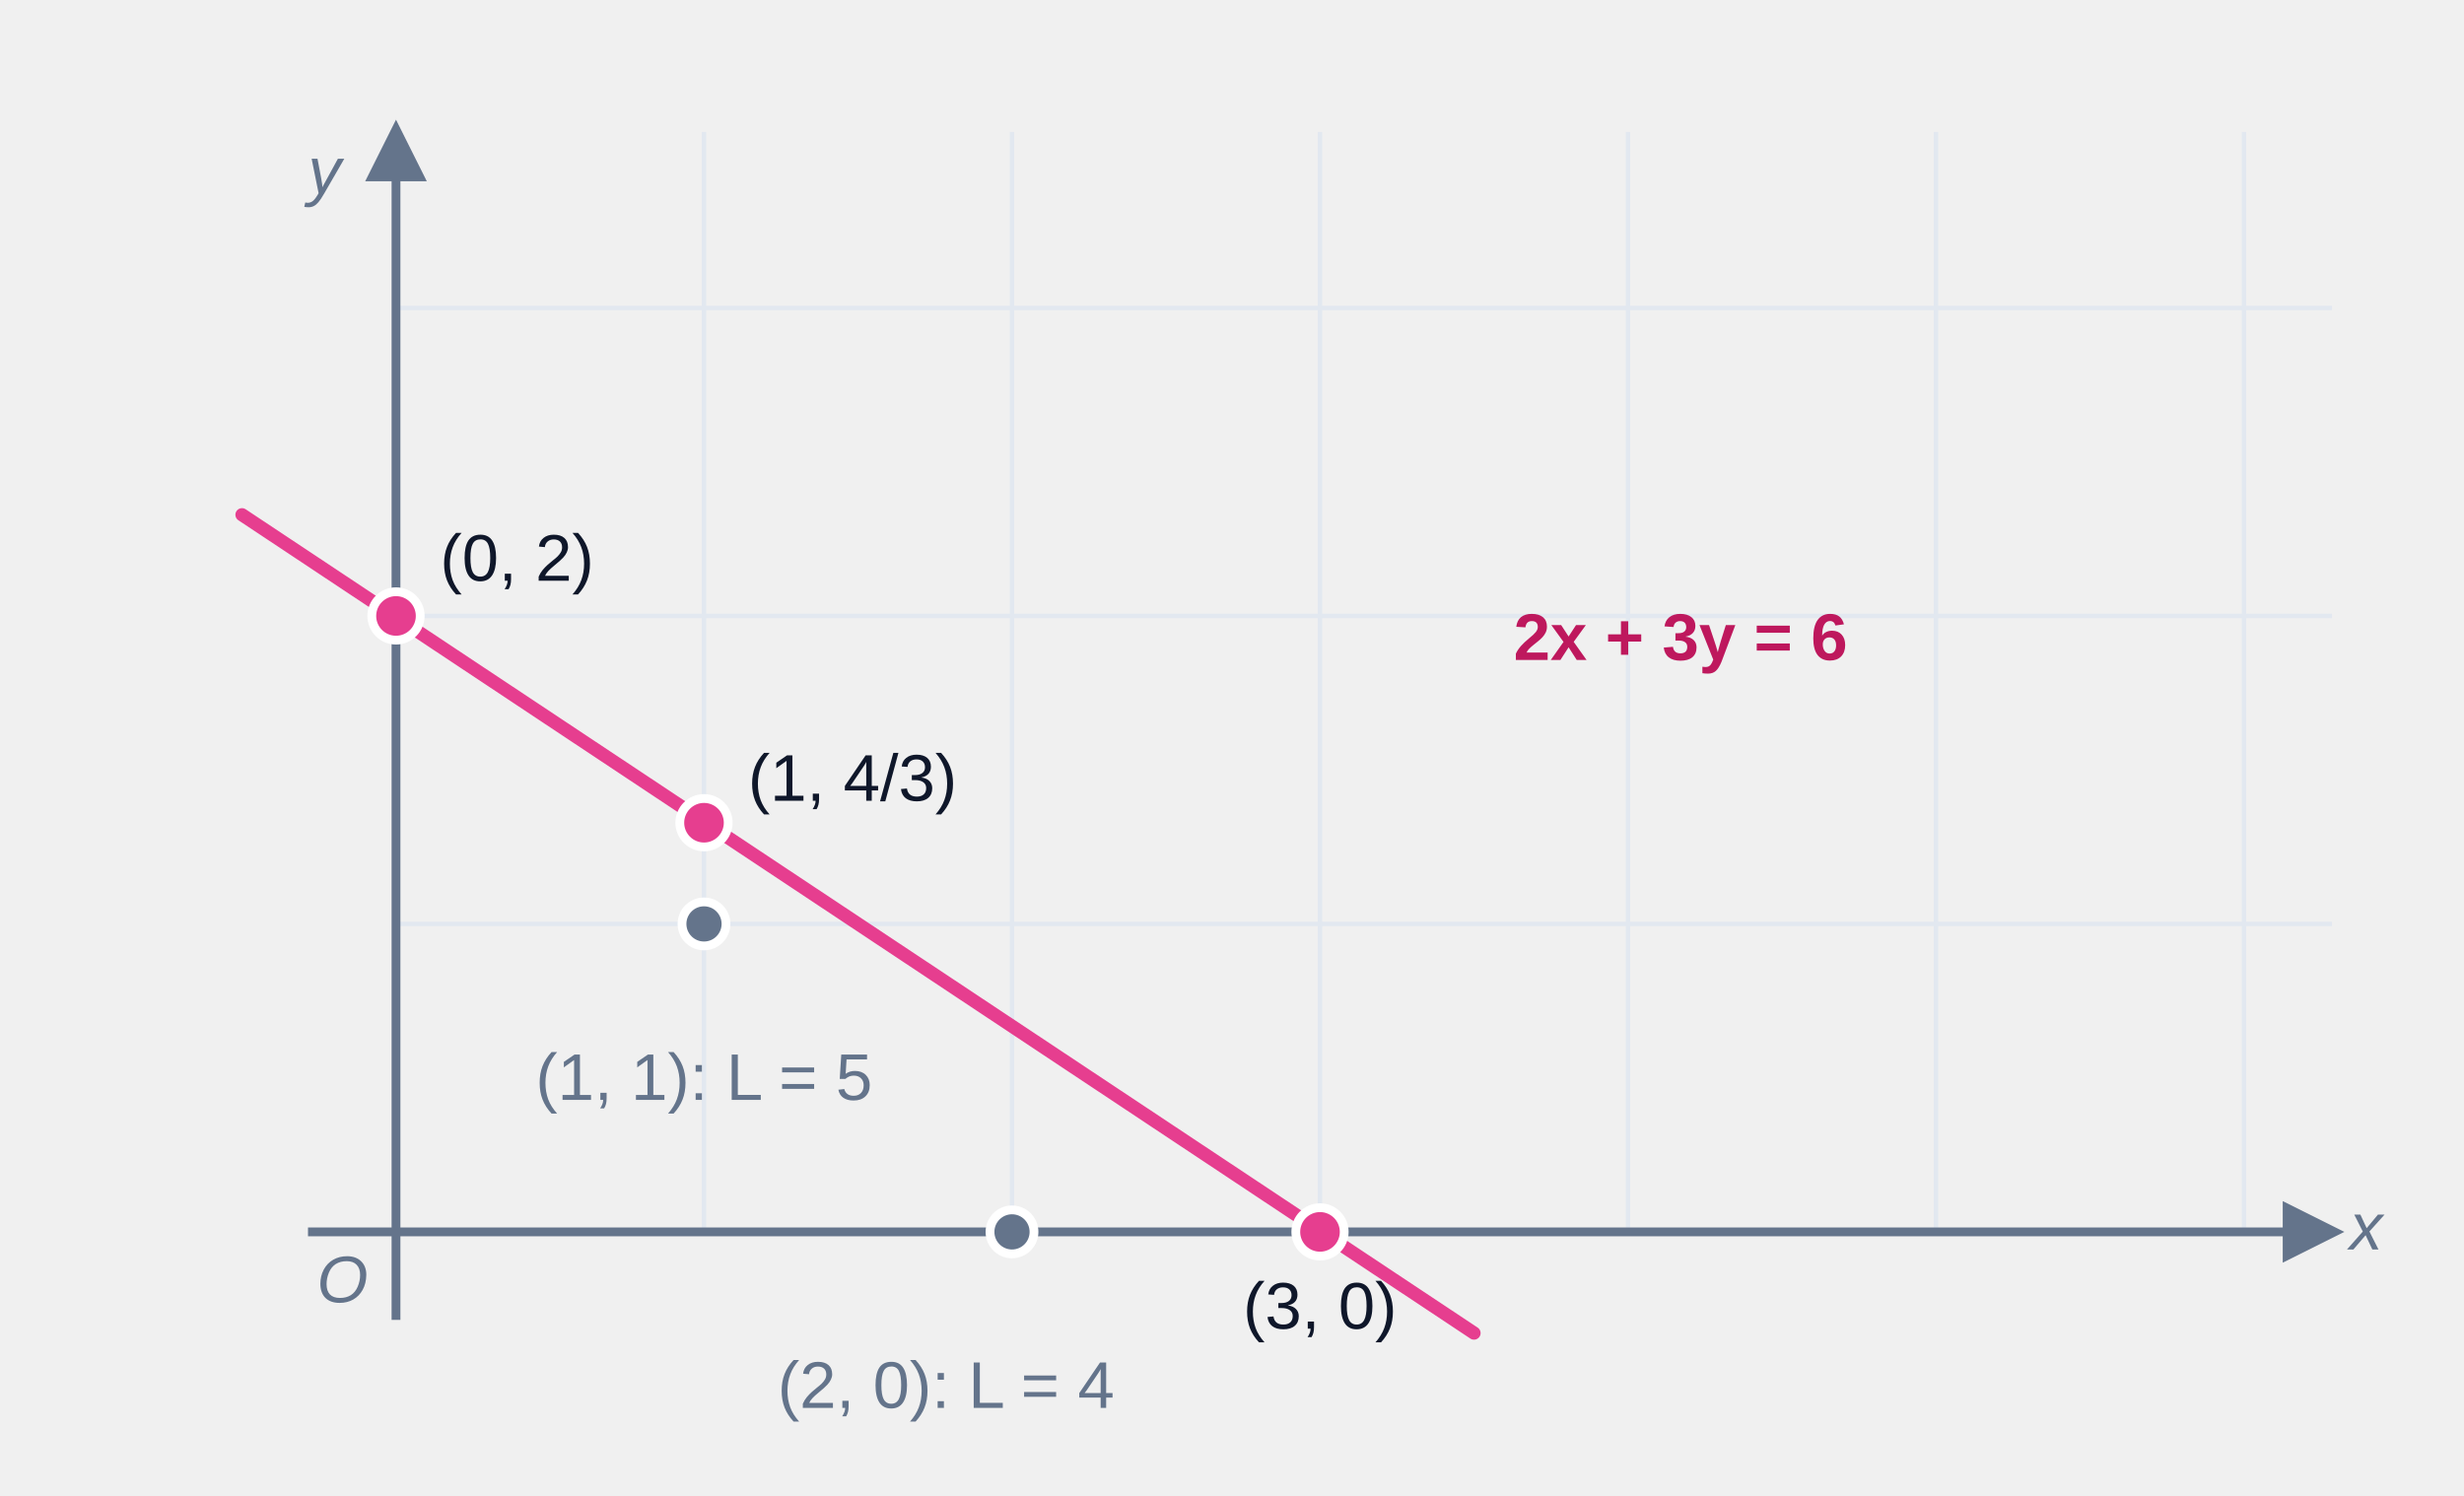
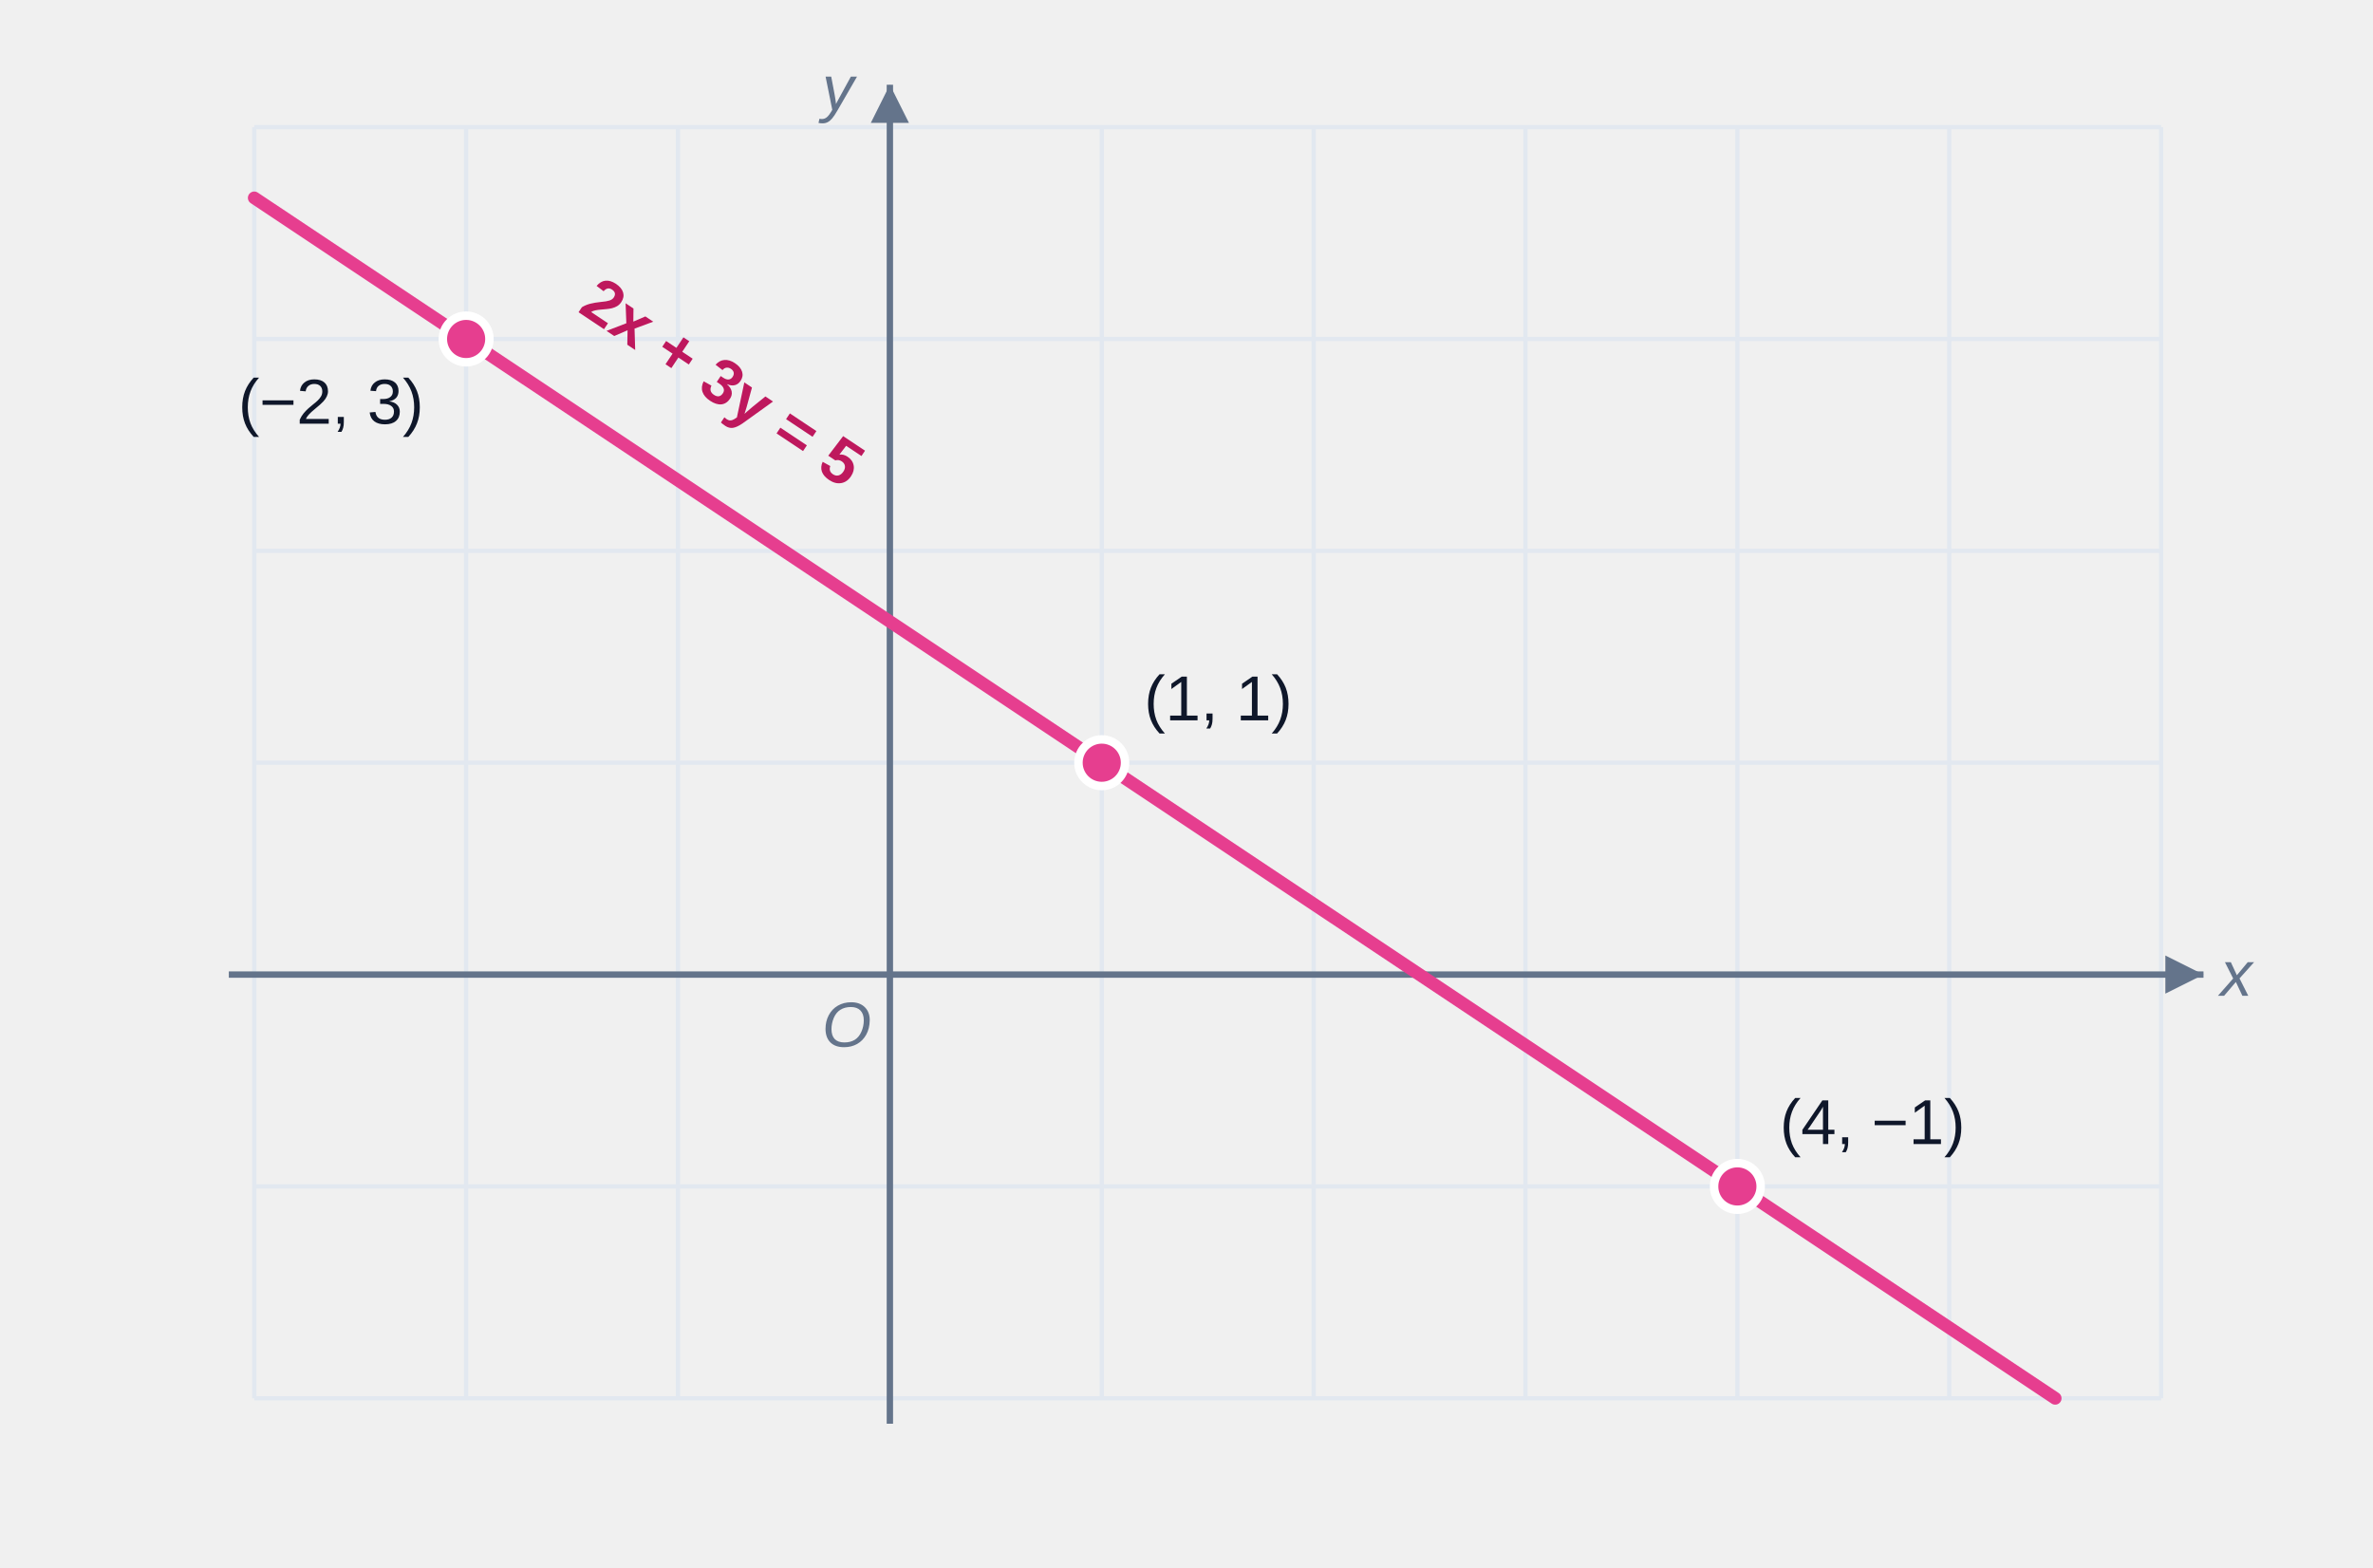
- <svg xmlns="http://www.w3.org/2000/svg" viewBox="0 0 560 340" font-family="'Segoe UI',Arial,sans-serif" font-size="15">
+ <svg xmlns="http://www.w3.org/2000/svg" viewBox="0 0 560 370" font-family="'Segoe UI',Arial,sans-serif" font-size="15">
  <defs>
-     <marker id="ah-slate" viewBox="0 0 10 10" refX="8" refY="5" markerWidth="7" markerHeight="7" orient="auto">
+     <marker id="ah-64748b" viewBox="0 0 10 10" refX="10" refY="5" markerWidth="6" markerHeight="6" markerUnits="strokeWidth" orient="auto-start-reverse">
      <path d="M0,0 L10,5 L0,10 z" fill="#64748b" />
+     </marker>
+     <marker id="ah-e63e8f" viewBox="0 0 10 10" refX="10" refY="5" markerWidth="6" markerHeight="6" markerUnits="strokeWidth" orient="auto-start-reverse">
+       <path d="M0,0 L10,5 L0,10 z" fill="#e63e8f" />
+     </marker>
+     <marker id="ah-2563eb" viewBox="0 0 10 10" refX="10" refY="5" markerWidth="6" markerHeight="6" markerUnits="strokeWidth" orient="auto-start-reverse">
+       <path d="M0,0 L10,5 L0,10 z" fill="#2563eb" />
+     </marker>
+     <marker id="ah-059669" viewBox="0 0 10 10" refX="10" refY="5" markerWidth="6" markerHeight="6" markerUnits="strokeWidth" orient="auto-start-reverse">
+       <path d="M0,0 L10,5 L0,10 z" fill="#059669" />
+     </marker>
+     <marker id="ah-d97706" viewBox="0 0 10 10" refX="10" refY="5" markerWidth="6" markerHeight="6" markerUnits="strokeWidth" orient="auto-start-reverse">
+       <path d="M0,0 L10,5 L0,10 z" fill="#d97706" />
    </marker>
  </defs>
  <g stroke="#e2e8f0" stroke-width="1">
-     <line x1="160" y1="30" x2="160" y2="280" />
-     <line x1="230" y1="30" x2="230" y2="280" />
-     <line x1="300" y1="30" x2="300" y2="280" />
-     <line x1="370" y1="30" x2="370" y2="280" />
-     <line x1="440" y1="30" x2="440" y2="280" />
-     <line x1="510" y1="30" x2="510" y2="280" />
-     <line x1="90" y1="210" x2="530" y2="210" />
-     <line x1="90" y1="140" x2="530" y2="140" />
-     <line x1="90" y1="70" x2="530" y2="70" />
+     <line x1="60.0" y1="30" x2="60.0" y2="330" />
+     <line x1="110.0" y1="30" x2="110.0" y2="330" />
+     <line x1="160.0" y1="30" x2="160.0" y2="330" />
+     <line x1="260.0" y1="30" x2="260.0" y2="330" />
+     <line x1="310.0" y1="30" x2="310.0" y2="330" />
+     <line x1="360.0" y1="30" x2="360.0" y2="330" />
+     <line x1="410.0" y1="30" x2="410.0" y2="330" />
+     <line x1="460.0" y1="30" x2="460.0" y2="330" />
+     <line x1="510.0" y1="30" x2="510.0" y2="330" />
+     <line x1="60" y1="330.0" x2="510" y2="330.0" />
+     <line x1="60" y1="280.0" x2="510" y2="280.0" />
+     <line x1="60" y1="180.0" x2="510" y2="180.0" />
+     <line x1="60" y1="130.0" x2="510" y2="130.0" />
+     <line x1="60" y1="80.0" x2="510" y2="80.0" />
+     <line x1="60" y1="30.0" x2="510" y2="30.0" />
  </g>
-   <line x1="70" y1="280" x2="530" y2="280" stroke="#64748b" stroke-width="2" marker-end="url(#ah-slate)" />
-   <line x1="90" y1="300" x2="90" y2="30" stroke="#64748b" stroke-width="2" marker-end="url(#ah-slate)" />
-   <text x="534" y="284" fill="#64748b" font-style="italic">x</text>
-   <text x="70" y="44" fill="#64748b" font-style="italic">y</text>
-   <text x="72" y="296" fill="#64748b" font-style="italic">O</text>
-   <line x1="55" y1="117" x2="335" y2="303" stroke="#e63e8f" stroke-width="3" stroke-linecap="round" />
-   <text x="344" y="150" fill="#be185d" font-weight="bold">2x + 3y = 6</text>
-   <circle cx="90" cy="140" r="5.5" fill="#e63e8f" stroke="#ffffff" stroke-width="2" />
-   <text x="100" y="132" fill="#0f172a">(0, 2)</text>
-   <circle cx="300" cy="280" r="5.5" fill="#e63e8f" stroke="#ffffff" stroke-width="2" />
-   <text x="300" y="302" text-anchor="middle" fill="#0f172a">(3, 0)</text>
-   <circle cx="160" cy="187" r="5.5" fill="#e63e8f" stroke="#ffffff" stroke-width="2" />
-   <text x="170" y="182" fill="#0f172a">(1, 4/3)</text>
-   <circle cx="160" cy="210" r="5" fill="#64748b" stroke="#ffffff" stroke-width="2" />
-   <text x="160" y="250" text-anchor="middle" fill="#64748b">(1, 1): L = 5</text>
-   <circle cx="230" cy="280" r="5" fill="#64748b" stroke="#ffffff" stroke-width="2" />
-   <text x="215" y="320" text-anchor="middle" fill="#64748b">(2, 0): L = 4</text>
+   <line x1="54" y1="230.0" x2="520" y2="230.0" stroke="#64748b" stroke-width="1.5" marker-end="url(#ah-64748b)" />
+   <line x1="210.0" y1="336" x2="210.0" y2="20" stroke="#64748b" stroke-width="1.5" marker-end="url(#ah-64748b)" />
+   <text x="524" y="235.0" fill="#64748b" font-style="italic">x</text>
+   <text x="194.0" y="26" fill="#64748b" font-style="italic">y</text>
+   <text x="194.0" y="247.0" fill="#64748b" font-style="italic">O</text>
+   <line x1="60.0" y1="46.7" x2="485.0" y2="330.0" stroke="#e63e8f" stroke-width="3" stroke-linecap="round" />
+   <circle cx="260.0" cy="180.0" r="5.5" fill="#e63e8f" stroke="#ffffff" stroke-width="2" />
+   <text x="270.0" y="170.0" fill="#0f172a" text-anchor="start">(1, 1)</text>
+   <circle cx="410.0" cy="280.0" r="5.5" fill="#e63e8f" stroke="#ffffff" stroke-width="2" />
+   <text x="420.0" y="270.0" fill="#0f172a" text-anchor="start">(4, −1)</text>
+   <circle cx="110.0" cy="80.0" r="5.5" fill="#e63e8f" stroke="#ffffff" stroke-width="2" />
+   <text x="100.0" y="100.0" fill="#0f172a" text-anchor="end">(−2, 3)</text>
+   <text x="136.1" y="73.4" fill="#be185d" font-weight="bold" transform="rotate(33.69 136.1 73.4)">2x + 3y = 5</text>
</svg>
